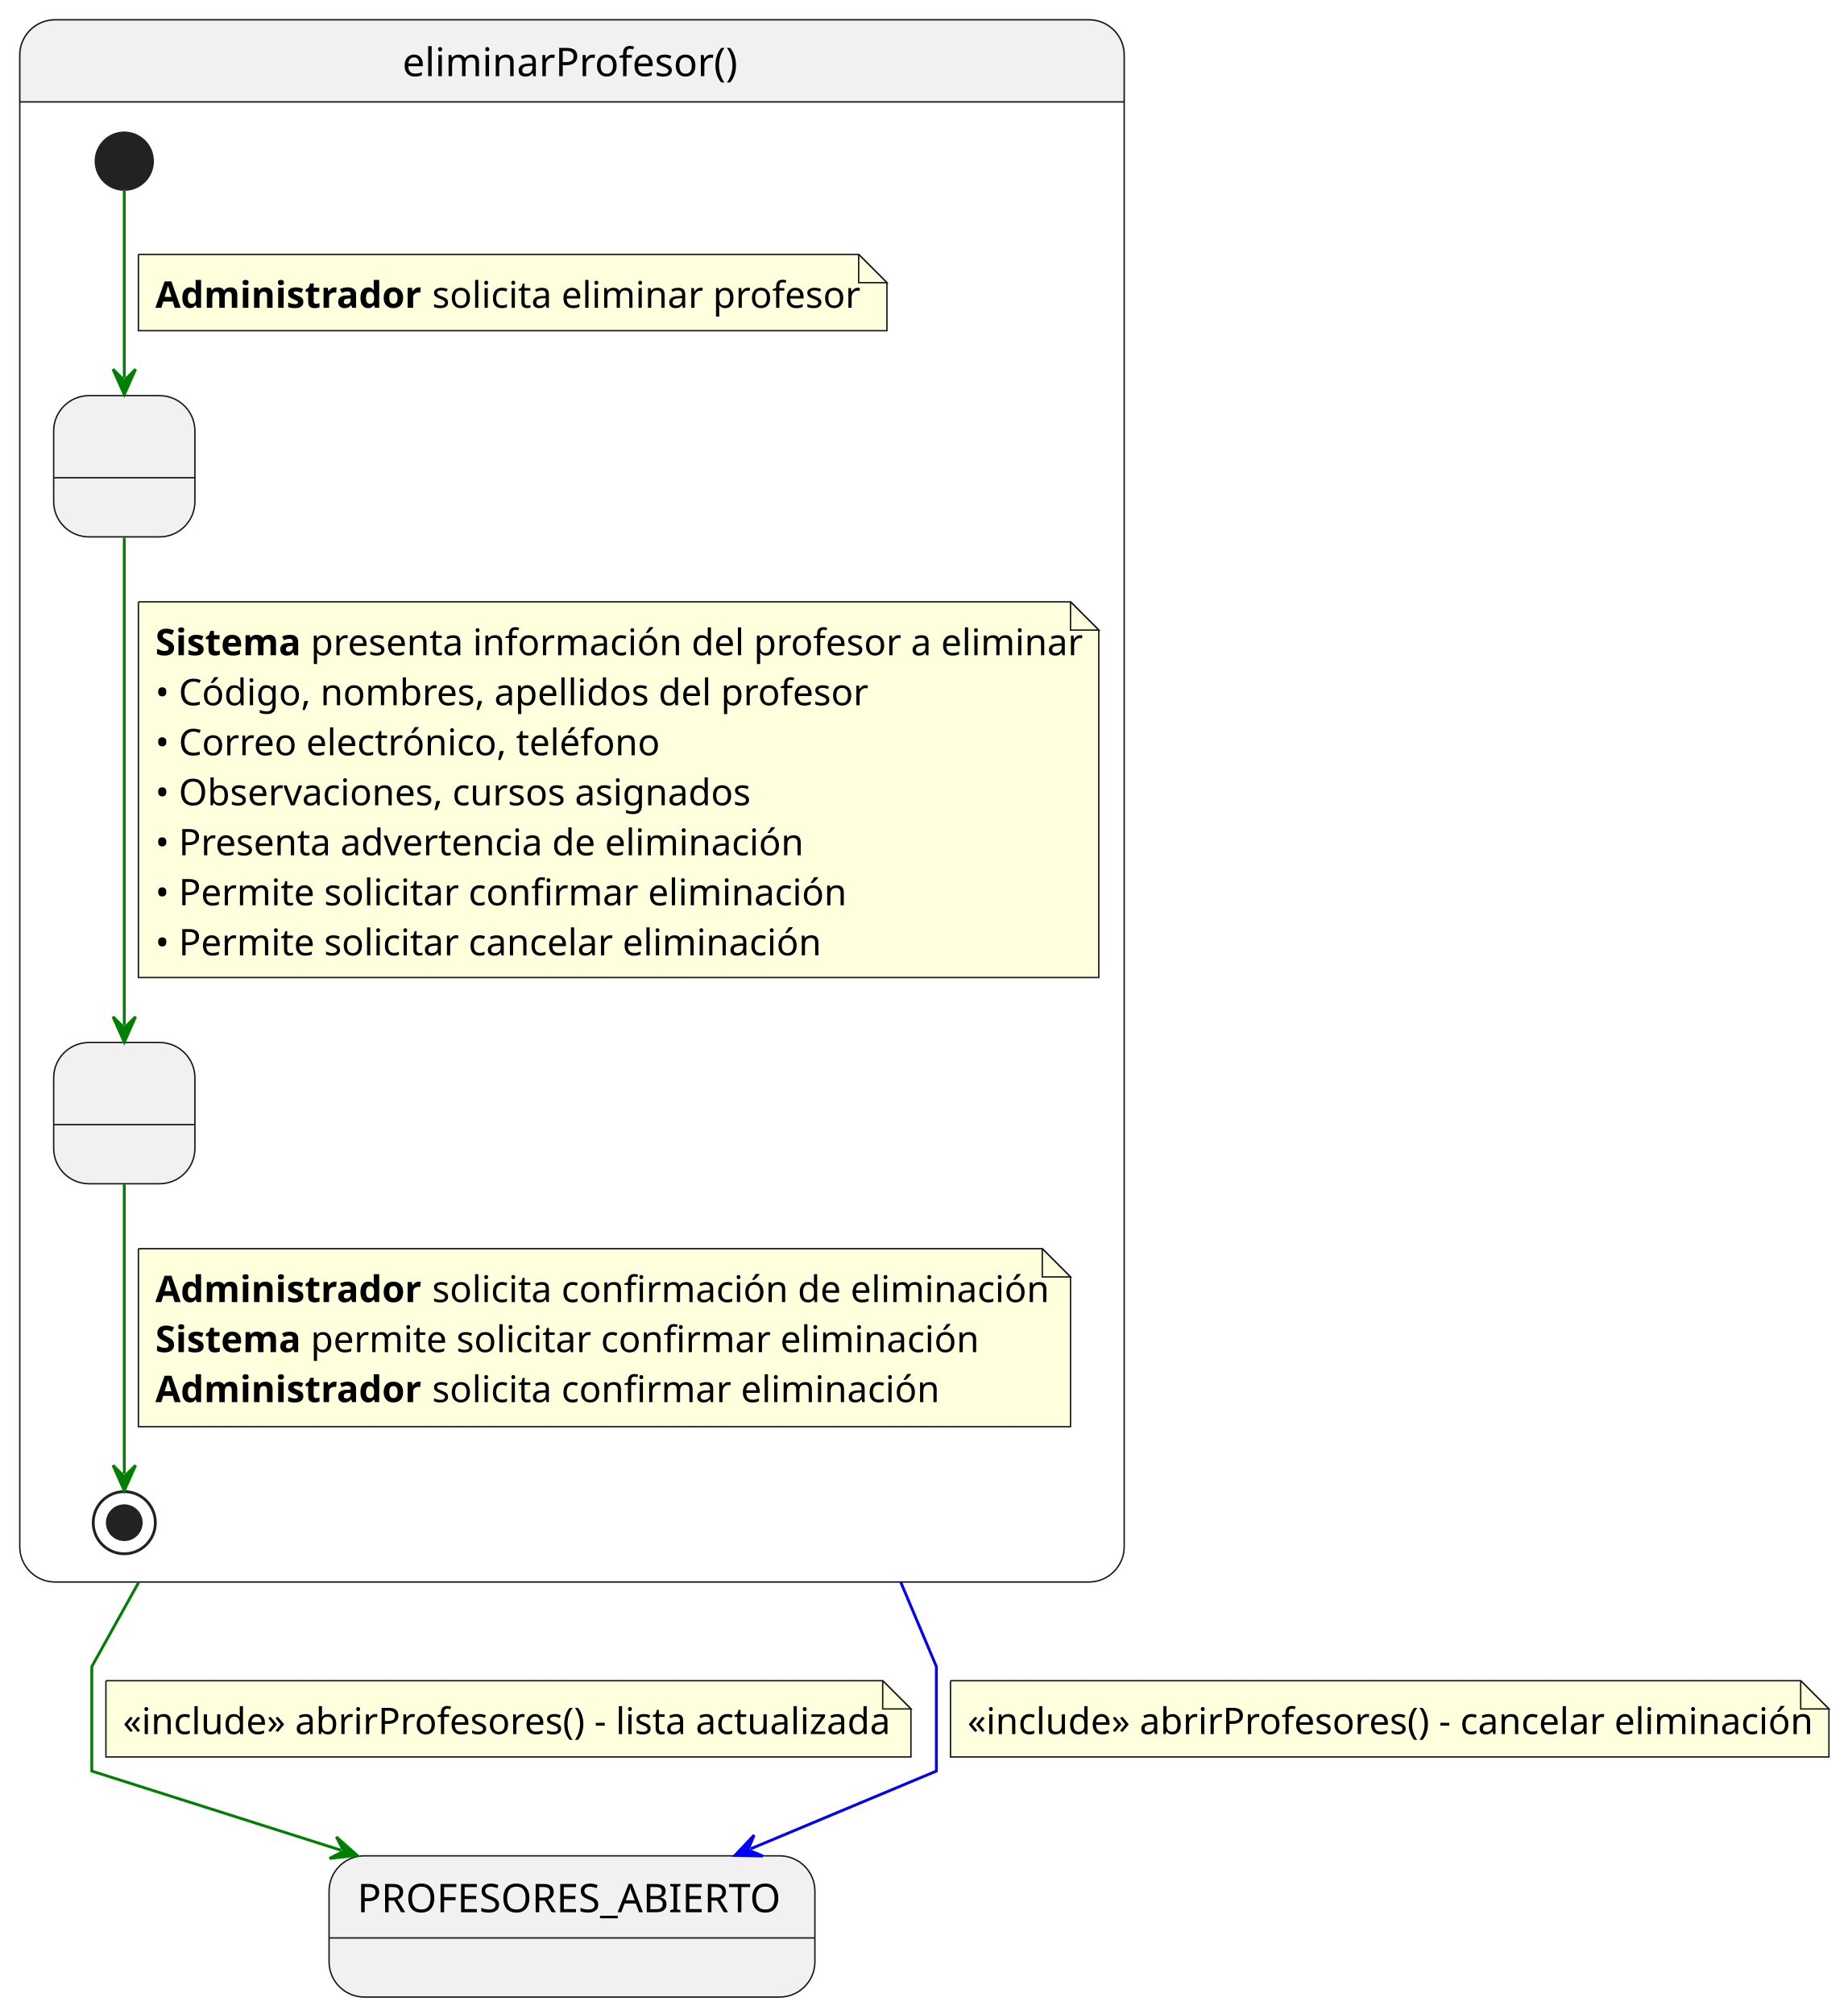
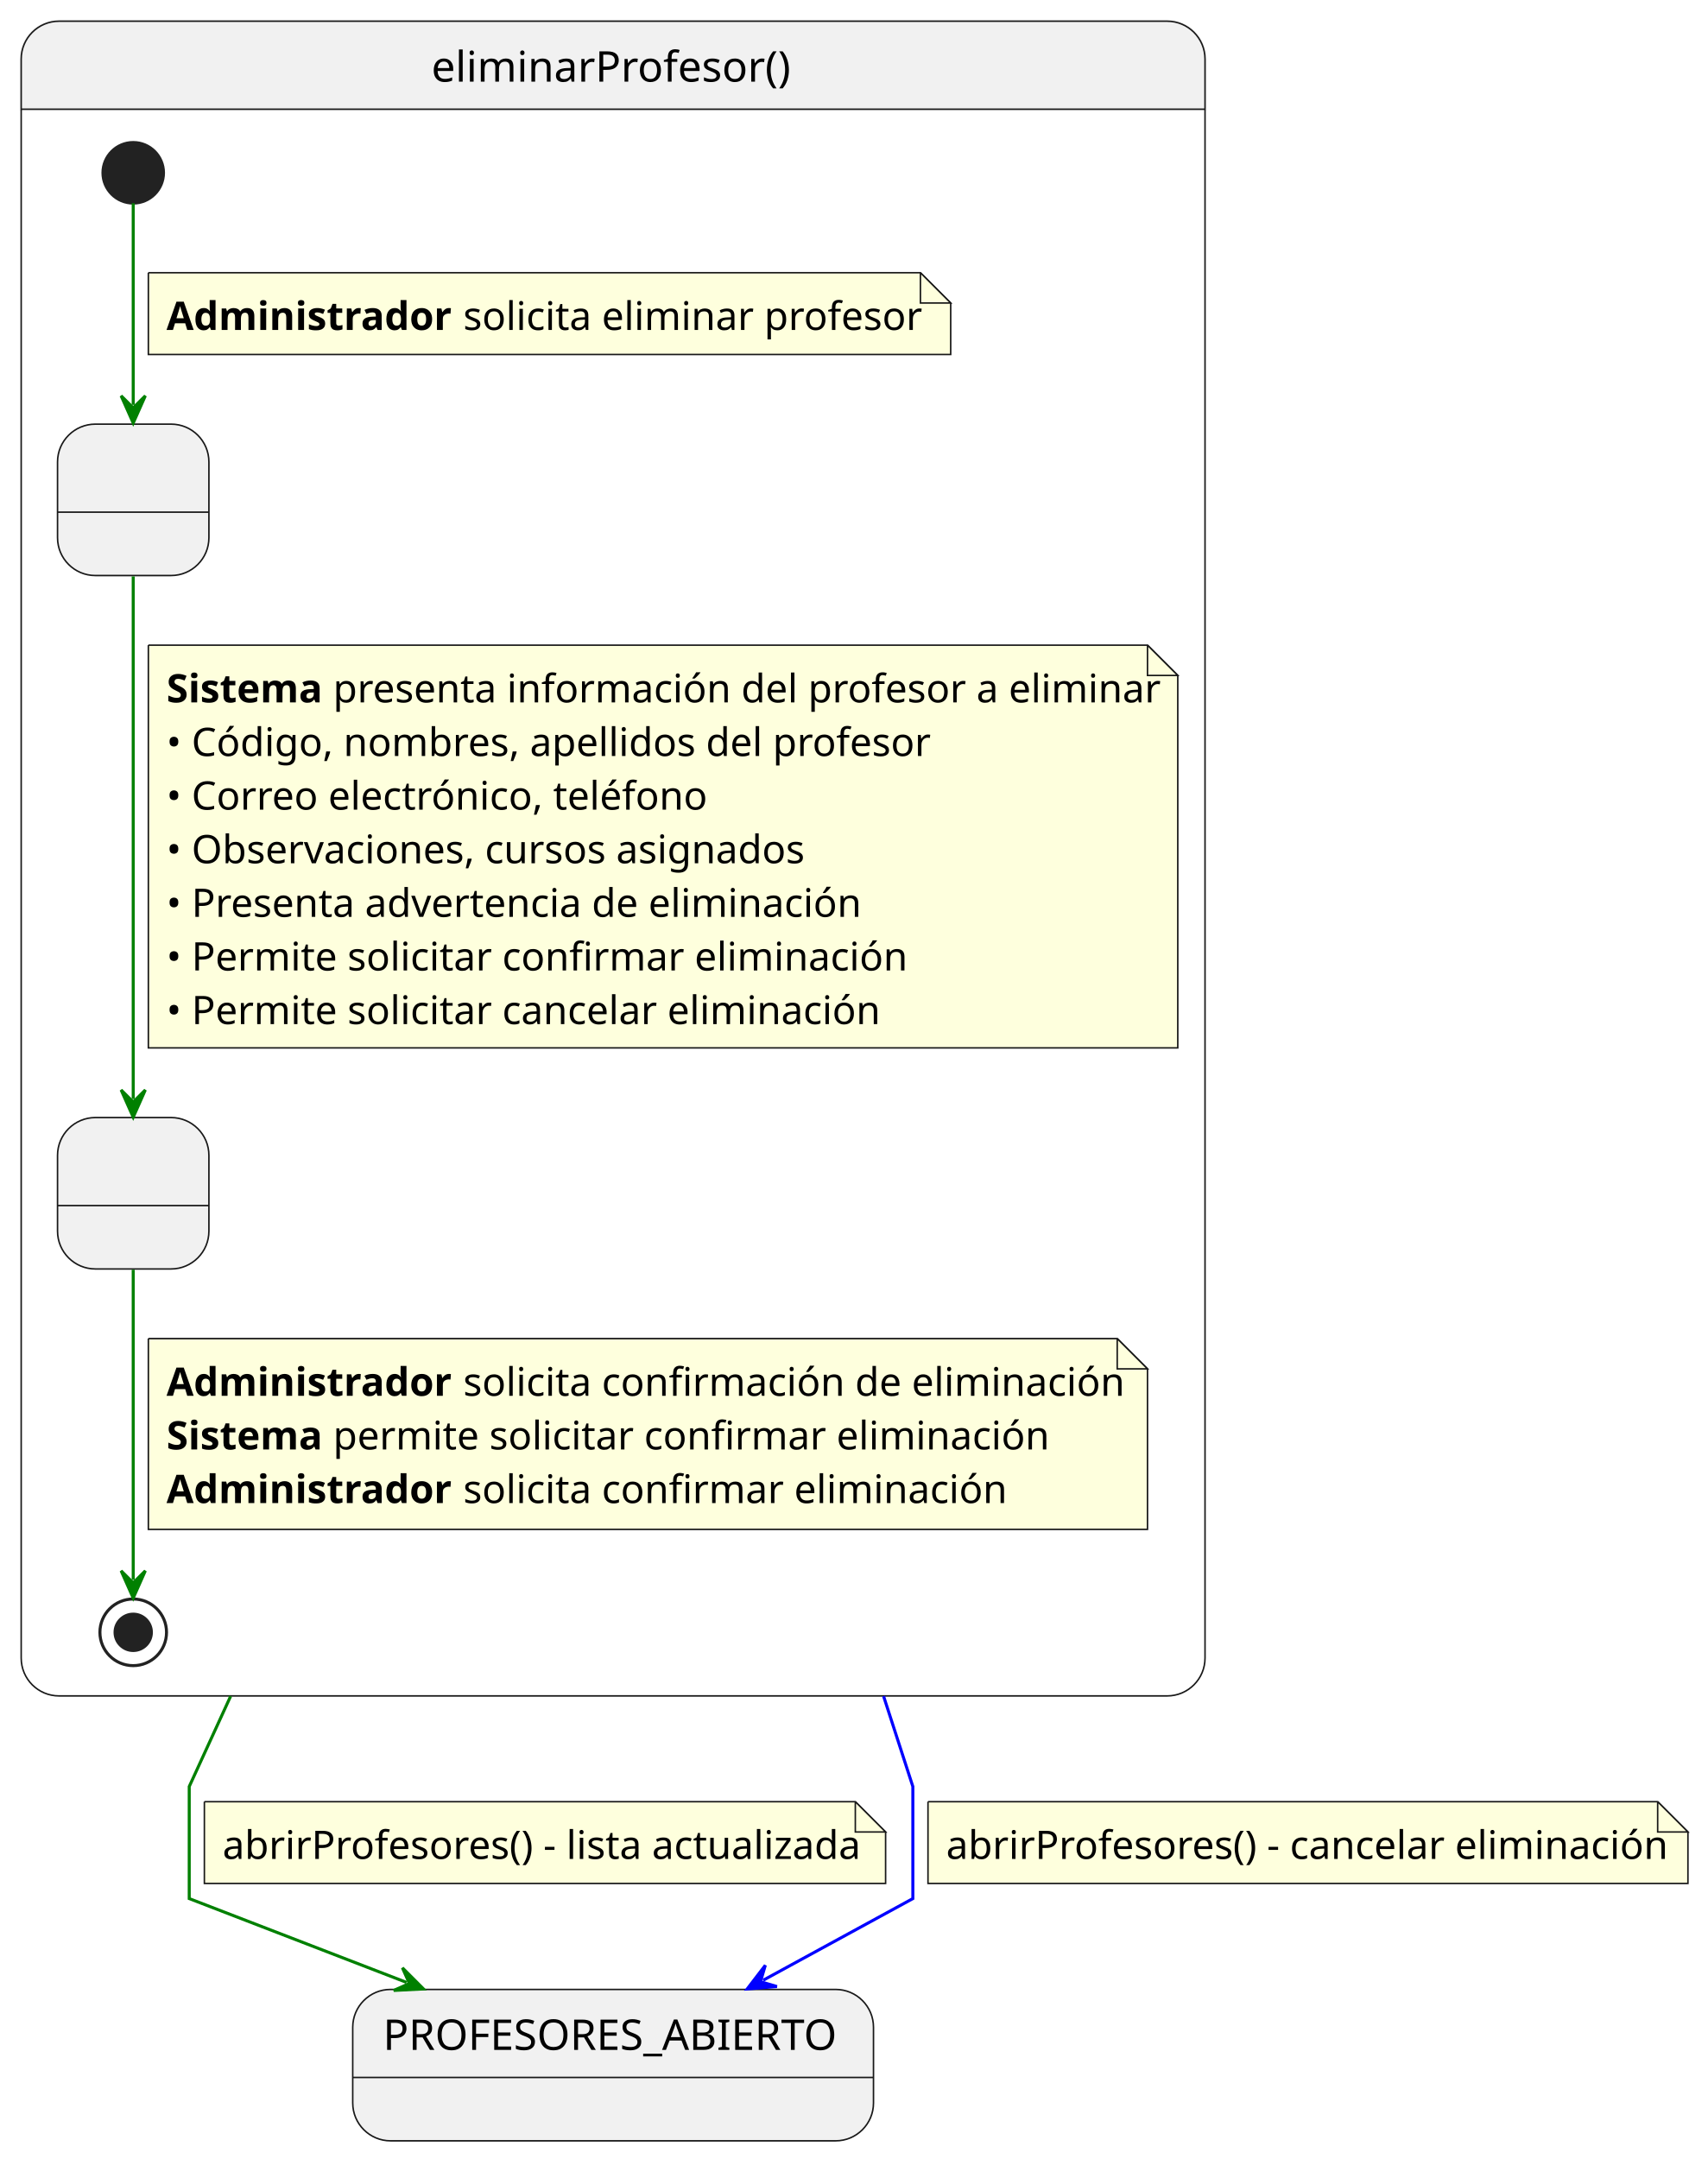
- <svg xmlns="http://www.w3.org/2000/svg" contentStyleType="text/css" height="713px" preserveAspectRatio="none" style="width:654px;height:713px;background:#FFFFFF;" version="1.1" viewBox="0 0 654 713" width="654px" zoomAndPan="magnify">
+ <svg xmlns="http://www.w3.org/2000/svg" contentStyleType="text/css" height="713px" preserveAspectRatio="none" style="width:564px;height:713px;background:#FFFFFF;" version="1.1" viewBox="0 0 564 713" width="564px" zoomAndPan="magnify">
  <defs />
  <g>
    <path d="M19.5,7 L385.5,7 A12.5,12.5 0 0 1 398,19.5 L398,36.068 L7,36.068 L7,19.5 A12.5,12.5 0 0 1 19.5,7 " fill="#F1F1F1" style="stroke:#F1F1F1;stroke-width:1.0;" />
    <rect fill="none" height="553.068" rx="12.5" ry="12.5" style="stroke:#181818;stroke-width:0.5;" width="391" x="7" y="7" />
    <line style="stroke:#181818;stroke-width:0.5;" x1="7" x2="398" y1="36.068" y2="36.068" />
    <text fill="#000000" font-family="sans-serif" font-size="14" lengthAdjust="spacing" textLength="120" x="142.5" y="26.966">eliminarProfesor()</text>
    <g id="eliminarProfesor.ConfirmandoEliminacion">
      <rect fill="#F1F1F1" height="50" rx="12.5" ry="12.5" style="stroke:#181818;stroke-width:0.5;" width="50" x="19" y="140.068" />
      <line style="stroke:#181818;stroke-width:0.5;" x1="19" x2="69" y1="169.136" y2="169.136" />
      <text fill="#000000" font-family="sans-serif" font-size="14" lengthAdjust="spacing" textLength="4" x="42" y="160.034"> </text>
    </g>
    <g id="eliminarProfesor.EliminandoProfesor">
      <rect fill="#F1F1F1" height="50" rx="12.5" ry="12.5" style="stroke:#181818;stroke-width:0.5;" width="50" x="19" y="369.068" />
      <line style="stroke:#181818;stroke-width:0.5;" x1="19" x2="69" y1="398.136" y2="398.136" />
      <text fill="#000000" font-family="sans-serif" font-size="14" lengthAdjust="spacing" textLength="4" x="42" y="389.034"> </text>
    </g>
    <ellipse cx="44" cy="57.068" fill="#222222" rx="10" ry="10" style="stroke:#222222;stroke-width:1.0;" />
    <ellipse cx="44" cy="539.068" fill="none" rx="11" ry="11" style="stroke:#222222;stroke-width:1.0;" />
    <ellipse cx="44" cy="539.068" fill="#222222" rx="6" ry="6" style="stroke:#222222;stroke-width:1.0;" />
    <g id="link_*start*eliminarProfesor_ConfirmandoEliminacion">
      <path d="M44,67.108 C44,83.028 44,110.578 44,133.708 " fill="none" id="*start*eliminarProfesor-to-ConfirmandoEliminacion" style="stroke:#008000;stroke-width:1.0;" />
      <polygon fill="#008000" points="44,139.708,48,130.708,44,134.708,40,130.708,44,139.708" style="stroke:#008000;stroke-width:1.0;" />
      <path d="M49,90.068 L49,117.068 L314,117.068 L314,100.068 L304,90.068 L49,90.068 " fill="#FEFFDD" style="stroke:#181818;stroke-width:0.5;" />
      <path d="M304,90.068 L304,100.068 L314,100.068 L304,90.068 " fill="#FEFFDD" style="stroke:#181818;stroke-width:0.5;" />
      <text fill="#000000" font-family="sans-serif" font-size="13" font-weight="bold" lengthAdjust="spacing" textLength="95" x="55" y="108.965">Administrador</text>
      <text fill="#000000" font-family="sans-serif" font-size="13" lengthAdjust="spacing" textLength="146" x="153" y="108.965">solicita eliminar profesor</text>
    </g>
    <g id="link_ConfirmandoEliminacion_EliminandoProfesor">
      <path d="M44,190.358 C44,234.048 44,319.388 44,362.948 " fill="none" id="ConfirmandoEliminacion-to-EliminandoProfesor" style="stroke:#008000;stroke-width:1.0;" />
      <polygon fill="#008000" points="44,368.948,48,359.948,44,363.948,40,359.948,44,368.948" style="stroke:#008000;stroke-width:1.0;" />
      <path d="M49,213.068 L49,346.068 L389,346.068 L389,223.068 L379,213.068 L49,213.068 " fill="#FEFFDD" style="stroke:#181818;stroke-width:0.5;" />
      <path d="M379,213.068 L379,223.068 L389,223.068 L379,213.068 " fill="#FEFFDD" style="stroke:#181818;stroke-width:0.5;" />
      <text fill="#000000" font-family="sans-serif" font-size="13" font-weight="bold" lengthAdjust="spacing" textLength="52" x="55" y="231.965">Sistema</text>
      <text fill="#000000" font-family="sans-serif" font-size="13" lengthAdjust="spacing" textLength="264" x="110" y="231.965">presenta información del profesor a eliminar</text>
      <text fill="#000000" font-family="sans-serif" font-size="13" lengthAdjust="spacing" textLength="245" x="55" y="249.671">• Código, nombres, apellidos del profesor</text>
      <text fill="#000000" font-family="sans-serif" font-size="13" lengthAdjust="spacing" textLength="174" x="55" y="267.377">• Correo electrónico, teléfono</text>
      <text fill="#000000" font-family="sans-serif" font-size="13" lengthAdjust="spacing" textLength="205" x="55" y="285.083">• Observaciones, cursos asignados</text>
      <text fill="#000000" font-family="sans-serif" font-size="13" lengthAdjust="spacing" textLength="223" x="55" y="302.789">• Presenta advertencia de eliminación</text>
      <text fill="#000000" font-family="sans-serif" font-size="13" lengthAdjust="spacing" textLength="236" x="55" y="320.495">• Permite solicitar confirmar eliminación</text>
      <text fill="#000000" font-family="sans-serif" font-size="13" lengthAdjust="spacing" textLength="227" x="55" y="338.201">• Permite solicitar cancelar eliminación</text>
    </g>
    <g id="link_EliminandoProfesor_*end*eliminarProfesor">
      <path d="M44,419.328 C44,451.038 44,499.198 44,521.748 " fill="none" id="EliminandoProfesor-to-*end*eliminarProfesor" style="stroke:#008000;stroke-width:1.0;" />
      <polygon fill="#008000" points="44,527.748,48,518.748,44,522.748,40,518.748,44,527.748" style="stroke:#008000;stroke-width:1.0;" />
      <path d="M49,442.068 L49,505.068 L379,505.068 L379,452.068 L369,442.068 L49,442.068 " fill="#FEFFDD" style="stroke:#181818;stroke-width:0.5;" />
      <path d="M369,442.068 L369,452.068 L379,452.068 L369,442.068 " fill="#FEFFDD" style="stroke:#181818;stroke-width:0.5;" />
      <text fill="#000000" font-family="sans-serif" font-size="13" font-weight="bold" lengthAdjust="spacing" textLength="95" x="55" y="460.965">Administrador</text>
      <text fill="#000000" font-family="sans-serif" font-size="13" lengthAdjust="spacing" textLength="211" x="153" y="460.965">solicita confirmación de eliminación</text>
      <text fill="#000000" font-family="sans-serif" font-size="13" font-weight="bold" lengthAdjust="spacing" textLength="52" x="55" y="478.671">Sistema</text>
      <text fill="#000000" font-family="sans-serif" font-size="13" lengthAdjust="spacing" textLength="228" x="110" y="478.671">permite solicitar confirmar eliminación</text>
      <text fill="#000000" font-family="sans-serif" font-size="13" font-weight="bold" lengthAdjust="spacing" textLength="95" x="55" y="496.377">Administrador</text>
      <text fill="#000000" font-family="sans-serif" font-size="13" lengthAdjust="spacing" textLength="173" x="153" y="496.377">solicita confirmar eliminación</text>
    </g>
    <g id="PROFESORES_ABIERTO">
      <rect fill="#F1F1F1" height="50" rx="12.5" ry="12.5" style="stroke:#181818;stroke-width:0.5;" width="172" x="116.5" y="657" />
      <line style="stroke:#181818;stroke-width:0.5;" x1="116.5" x2="288.5" y1="686.068" y2="686.068" />
      <text fill="#000000" font-family="sans-serif" font-size="14" lengthAdjust="spacing" textLength="152" x="126.5" y="676.966">PROFESORES_ABIERTO</text>
    </g>
    <g id="link_eliminarProfesor_PROFESORES_ABIERTO">
-       <path d="M49.11,560.15 C38.86,578.58 32.5,590 32.5,590 C32.5,590 32.5,627 32.5,627 C32.5,627 75.471,640.654 120.731,655.024 " fill="none" id="eliminarProfesor-to-PROFESORES_ABIERTO" style="stroke:#008000;stroke-width:1.0;" />
-       <polygon fill="#008000" points="126.45,656.84,119.082,650.304,121.684,655.327,116.662,657.929,126.45,656.84" style="stroke:#008000;stroke-width:1.0;" />
-       <path d="M37.5,595 L37.5,622 L322.5,622 L322.5,605 L312.5,595 L37.5,595 " fill="#FEFFDD" style="stroke:#181818;stroke-width:0.5;" />
-       <path d="M312.5,595 L312.5,605 L322.5,605 L312.5,595 " fill="#FEFFDD" style="stroke:#181818;stroke-width:0.5;" />
-       <text fill="#000000" font-family="sans-serif" font-size="13" lengthAdjust="spacing" textLength="264" x="43.5" y="613.897">«include» abrirProfesores() - lista actualizada</text>
+       <path d="M76.18,560.15 C67.73,578.58 62.5,590 62.5,590 C62.5,590 62.5,627 62.5,627 C62.5,627 96.992,640.312 134.272,654.682 " fill="none" id="eliminarProfesor-to-PROFESORES_ABIERTO" style="stroke:#008000;stroke-width:1.0;" />
+       <polygon fill="#008000" points="139.87,656.84,132.911,649.871,135.205,655.042,130.034,657.335,139.87,656.84" style="stroke:#008000;stroke-width:1.0;" />
+       <path d="M67.5,595 L67.5,622 L292.5,622 L292.5,605 L282.5,595 L67.5,595 " fill="#FEFFDD" style="stroke:#181818;stroke-width:0.5;" />
+       <path d="M282.5,595 L282.5,605 L292.5,605 L282.5,595 " fill="#FEFFDD" style="stroke:#181818;stroke-width:0.5;" />
+       <text fill="#000000" font-family="sans-serif" font-size="13" lengthAdjust="spacing" textLength="204" x="73.5" y="613.897">abrirProfesores() - lista actualizada</text>
    </g>
    <g id="link_eliminarProfesor_PROFESORES_ABIERTO">
-       <path d="M318.9,560.15 C326.68,578.58 331.5,590 331.5,590 C331.5,590 331.5,627 331.5,627 C331.5,627 300.095,640.154 265.745,654.524 " fill="none" id="eliminarProfesor-to-PROFESORES_ABIERTO-1" style="stroke:#0000FF;stroke-width:1.0;" />
-       <polygon fill="#0000FF" points="260.21,656.84,270.057,657.057,264.823,654.91,266.969,649.677,260.21,656.84" style="stroke:#0000FF;stroke-width:1.0;" />
-       <path d="M336.5,595 L336.5,622 L647.5,622 L647.5,605 L637.5,595 L336.5,595 " fill="#FEFFDD" style="stroke:#181818;stroke-width:0.5;" />
-       <path d="M637.5,595 L637.5,605 L647.5,605 L637.5,595 " fill="#FEFFDD" style="stroke:#181818;stroke-width:0.5;" />
-       <text fill="#000000" font-family="sans-serif" font-size="13" lengthAdjust="spacing" textLength="290" x="342.5" y="613.897">«include» abrirProfesores() - cancelar eliminación</text>
+       <path d="M291.83,560.15 C297.8,578.58 301.5,590 301.5,590 C301.5,590 301.5,627 301.5,627 C301.5,627 278.418,639.598 252.058,653.968 " fill="none" id="eliminarProfesor-to-PROFESORES_ABIERTO-1" style="stroke:#0000FF;stroke-width:1.0;" />
+       <polygon fill="#0000FF" points="246.79,656.84,256.607,656.044,251.18,654.447,252.778,649.02,246.79,656.84" style="stroke:#0000FF;stroke-width:1.0;" />
+       <path d="M306.5,595 L306.5,622 L557.5,622 L557.5,605 L547.5,595 L306.5,595 " fill="#FEFFDD" style="stroke:#181818;stroke-width:0.5;" />
+       <path d="M547.5,595 L547.5,605 L557.5,605 L547.5,595 " fill="#FEFFDD" style="stroke:#181818;stroke-width:0.5;" />
+       <text fill="#000000" font-family="sans-serif" font-size="13" lengthAdjust="spacing" textLength="230" x="312.5" y="613.897">abrirProfesores() - cancelar eliminación</text>
    </g>
  </g>
</svg>
